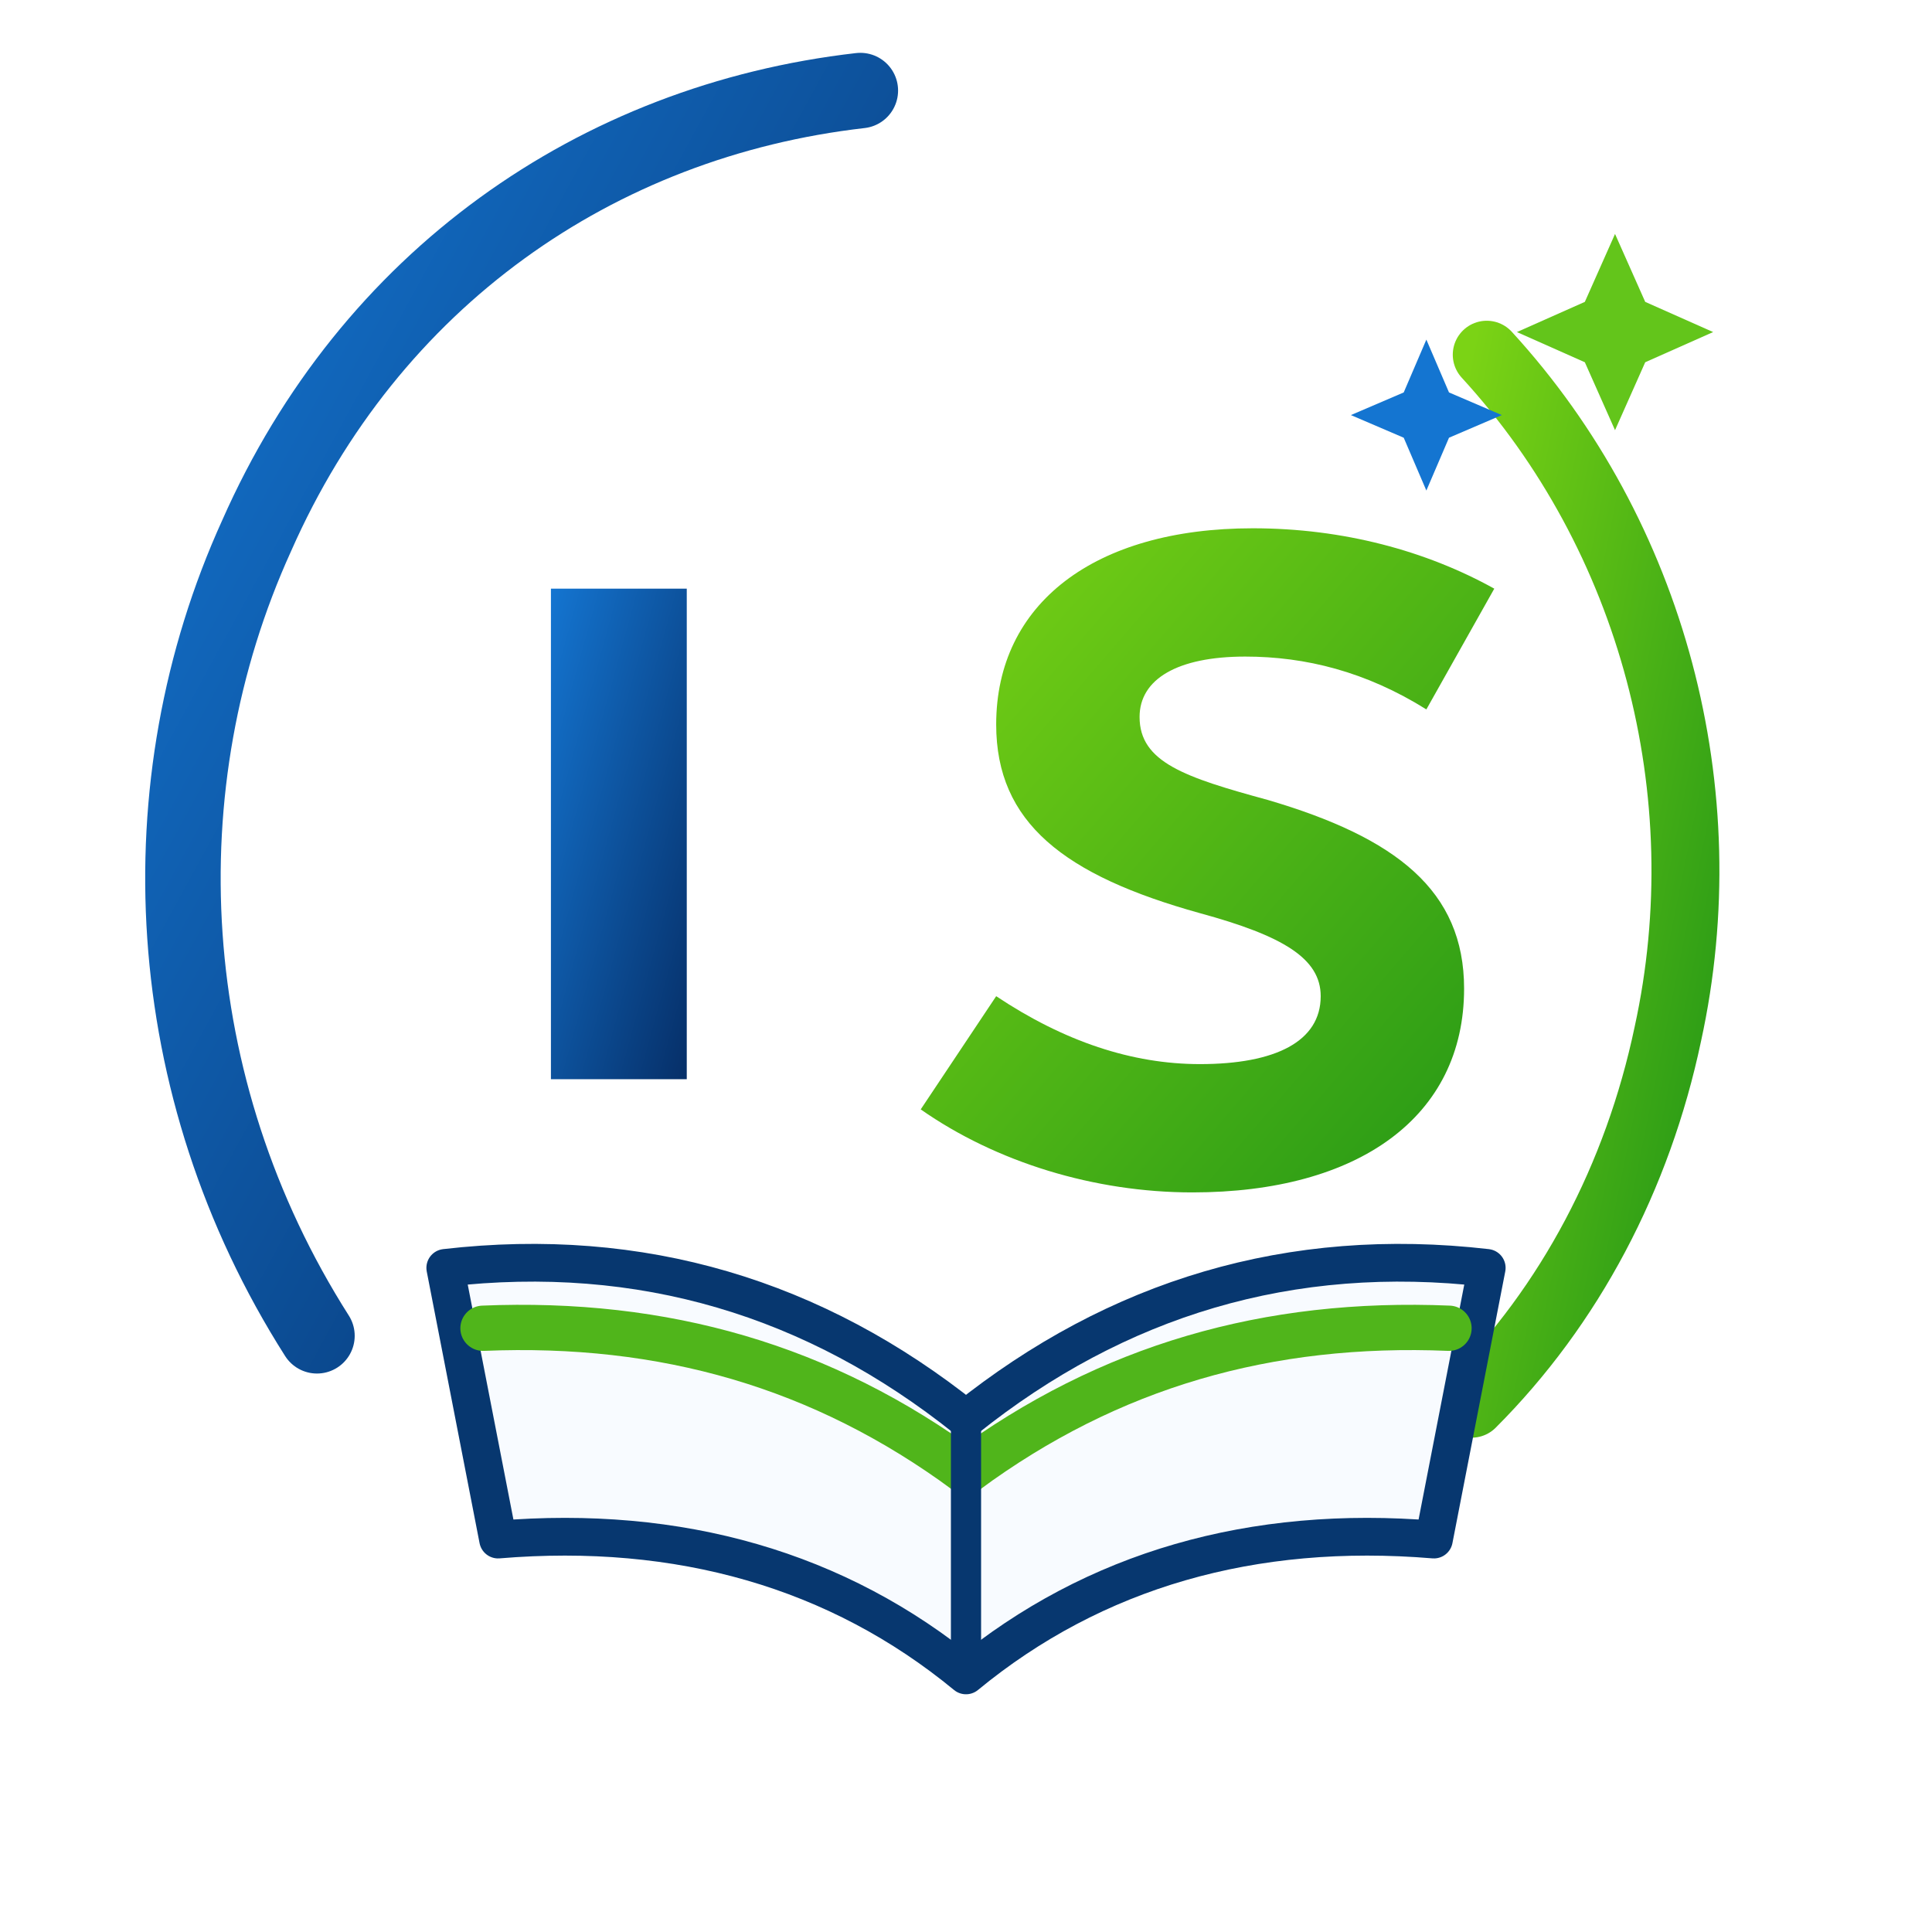
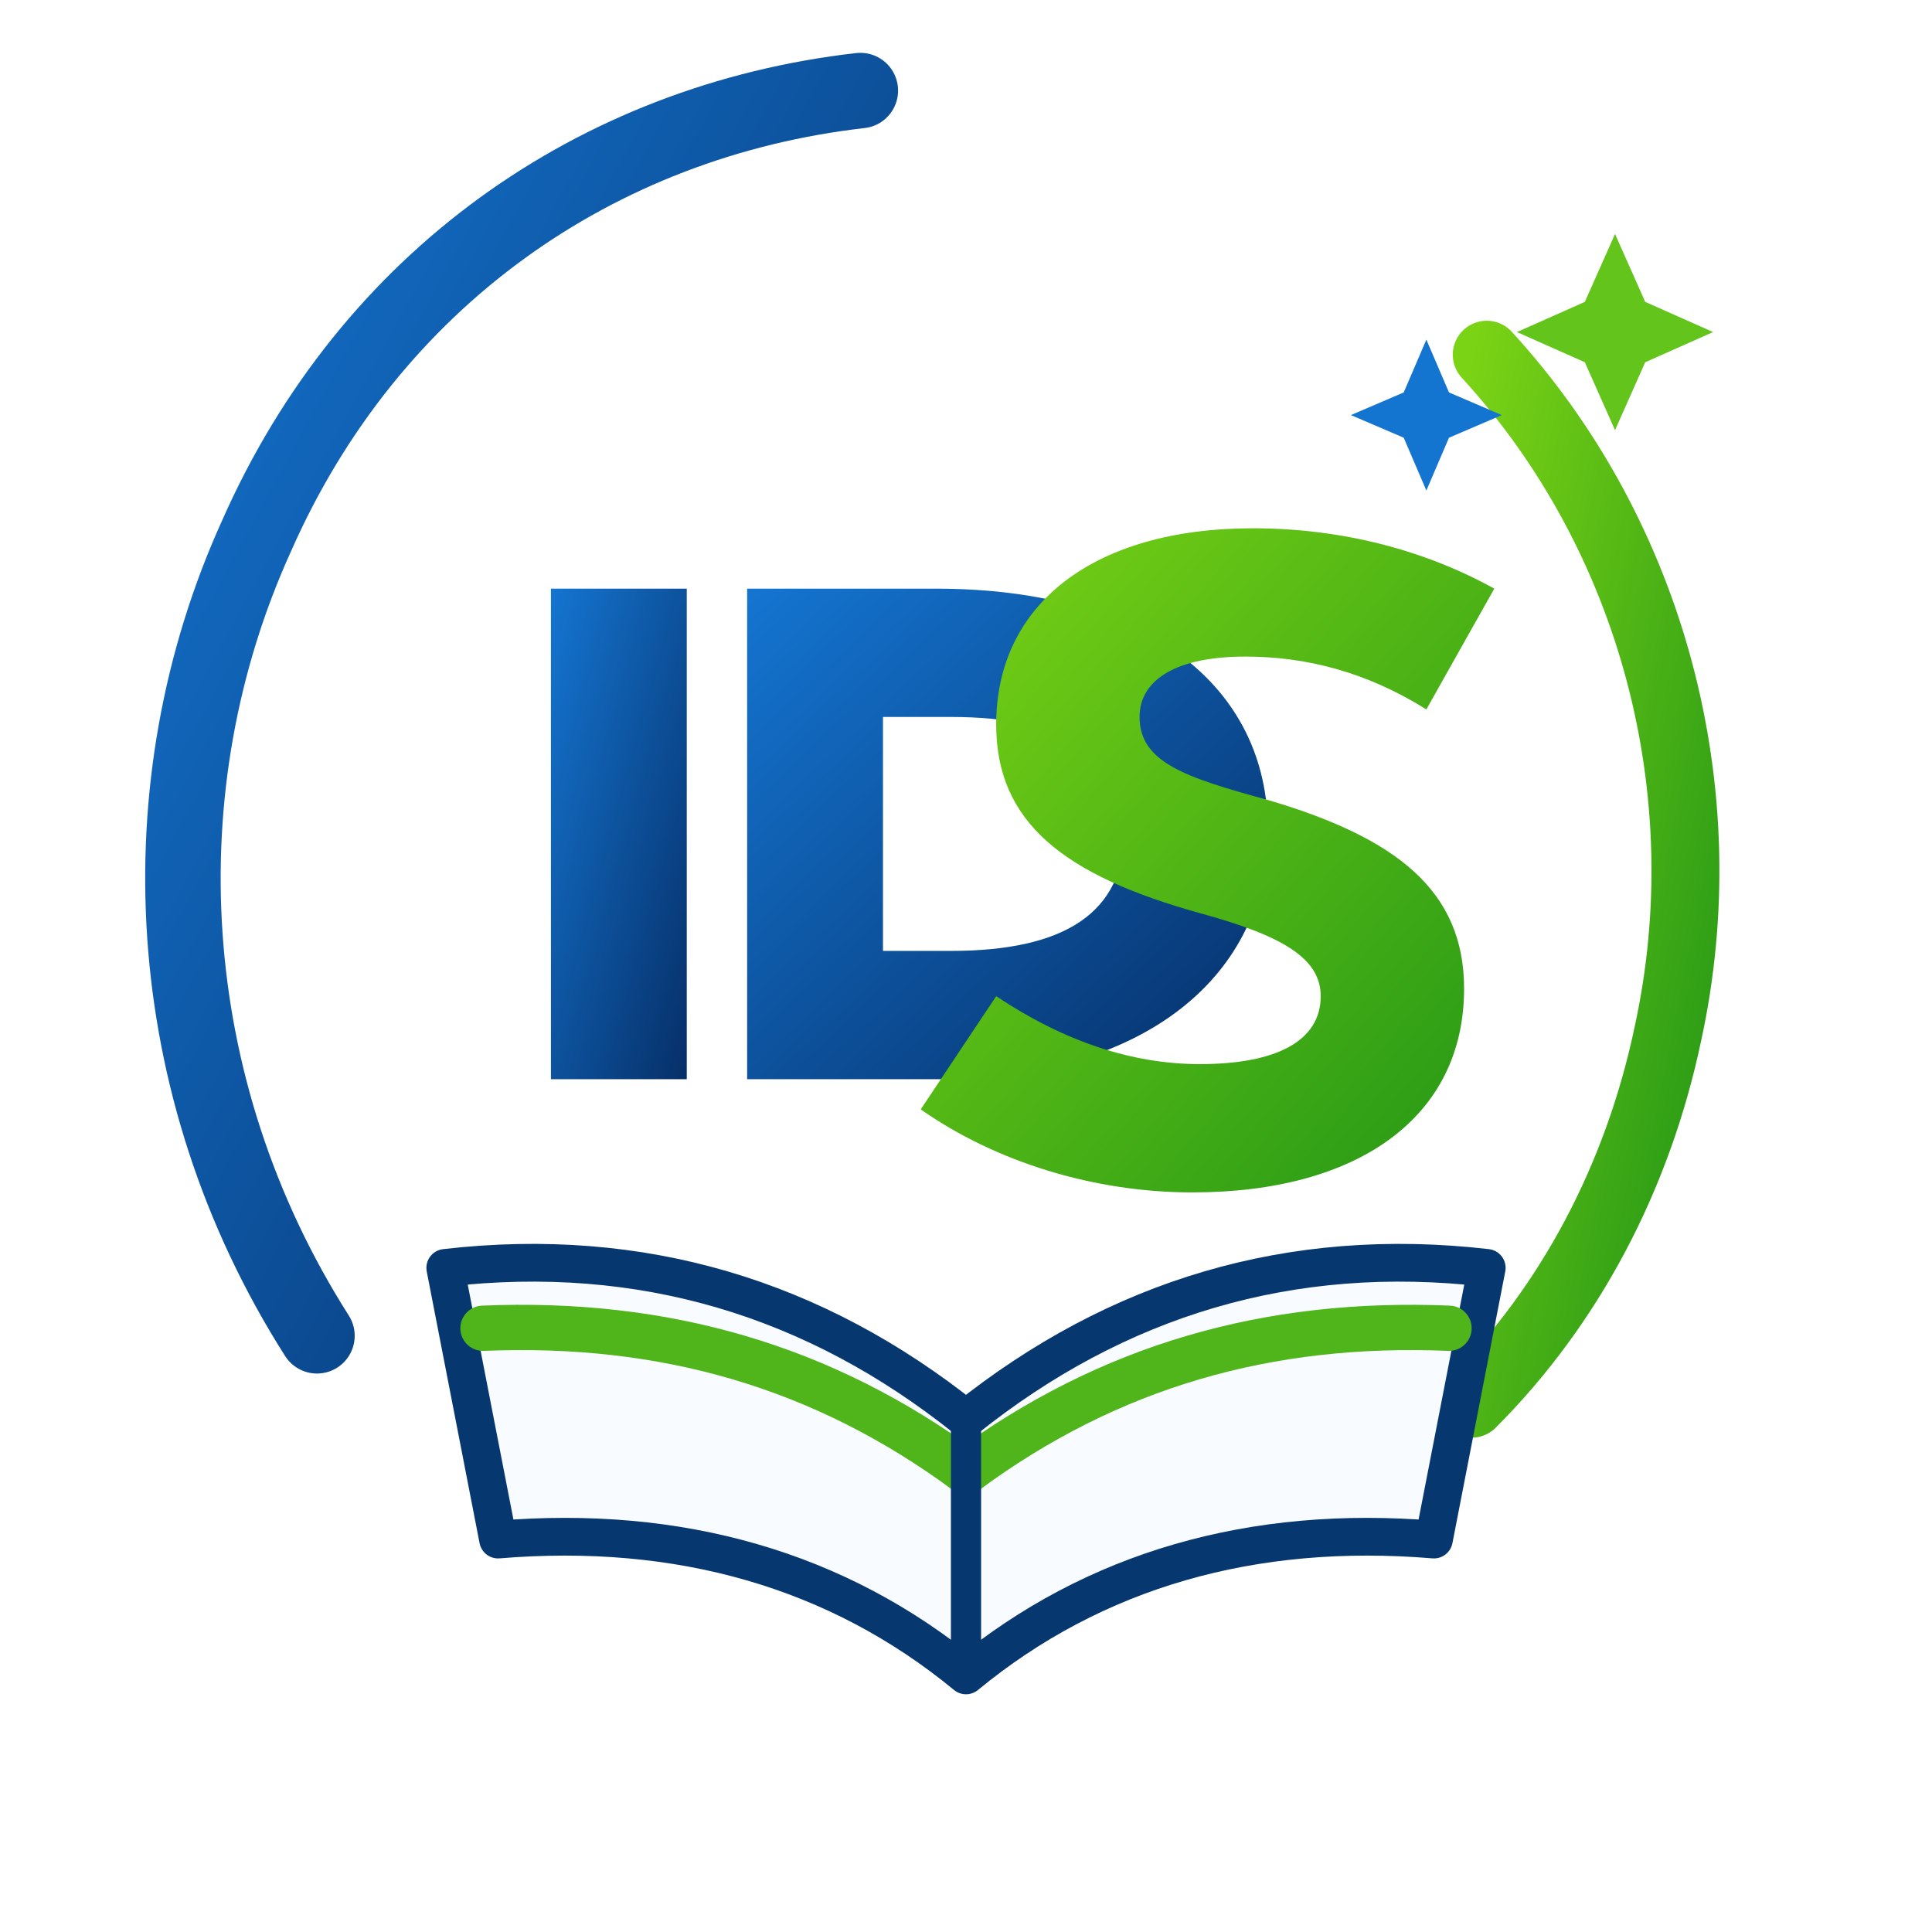
<svg xmlns="http://www.w3.org/2000/svg" viewBox="0 0 256 256" role="img" aria-labelledby="title desc">
  <defs>
    <linearGradient id="blue" x1="0" y1="0" x2="1" y2="1">
      <stop offset="0" stop-color="#1475d1" />
      <stop offset="1" stop-color="#062f68" />
    </linearGradient>
    <linearGradient id="green" x1="0" y1="0" x2="1" y2="1">
      <stop offset="0" stop-color="#7bd315" />
      <stop offset="1" stop-color="#249716" />
    </linearGradient>
  </defs>
  <path d="M42 177C21 144 19 104 34 71 49 37 79 16 114 12" fill="none" stroke="url(#blue)" stroke-width="10" stroke-linecap="round" />
  <path d="M197 47c22 24 31 58 24 90-4 19-13 36-26 49" fill="none" stroke="url(#green)" stroke-width="9" stroke-linecap="round" />
  <path d="M73 78h18v65H73z" fill="url(#blue)" />
-   <path d="M99 78h25c28 0 44 13 44 32s-16 33-44 33H99V78zm18 17v31h9c15 0 23-5 23-16 0-10-8-15-23-15h-9z" fill="url(#ids-blue)" />
+   <path d="M99 78h25c28 0 44 13 44 32s-16 33-44 33H99V78zm18 17v31h9c15 0 23-5 23-16 0-10-8-15-23-15h-9z" fill="url(#blue)" />
  <path d="M189 94c-8-5-16-7-24-7-9 0-14 3-14 8 0 6 6 8 17 11 17 5 26 12 26 25 0 17-14 27-36 27-13 0-26-4-36-11l10-15c9 6 18 9 27 9 10 0 16-3 16-9 0-5-5-8-16-11-18-5-27-12-27-25 0-16 13-26 34-26 12 0 23 3 32 8l-9 16z" fill="url(#green)" />
  <path d="M59 168c26-3 49 4 69 20 20-16 43-23 69-20l-7 36c-24-2-45 4-62 18-17-14-38-20-62-18l-7-36z" fill="#f8fbff" stroke="#07376f" stroke-width="5" stroke-linejoin="round" />
  <path d="M64 176c24-1 45 5 64 19 19-14 40-20 64-19" fill="none" stroke="#50b51b" stroke-width="6" stroke-linecap="round" />
  <path d="M128 188v31" stroke="#07376f" stroke-width="4" stroke-linecap="round" />
  <path d="M214 31l4 9 9 4-9 4-4 9-4-9-9-4 9-4 4-9z" fill="#63c51b" />
  <path d="M189 45l3 7 7 3-7 3-3 7-3-7-7-3 7-3 3-7z" fill="#1475d1" />
</svg>
